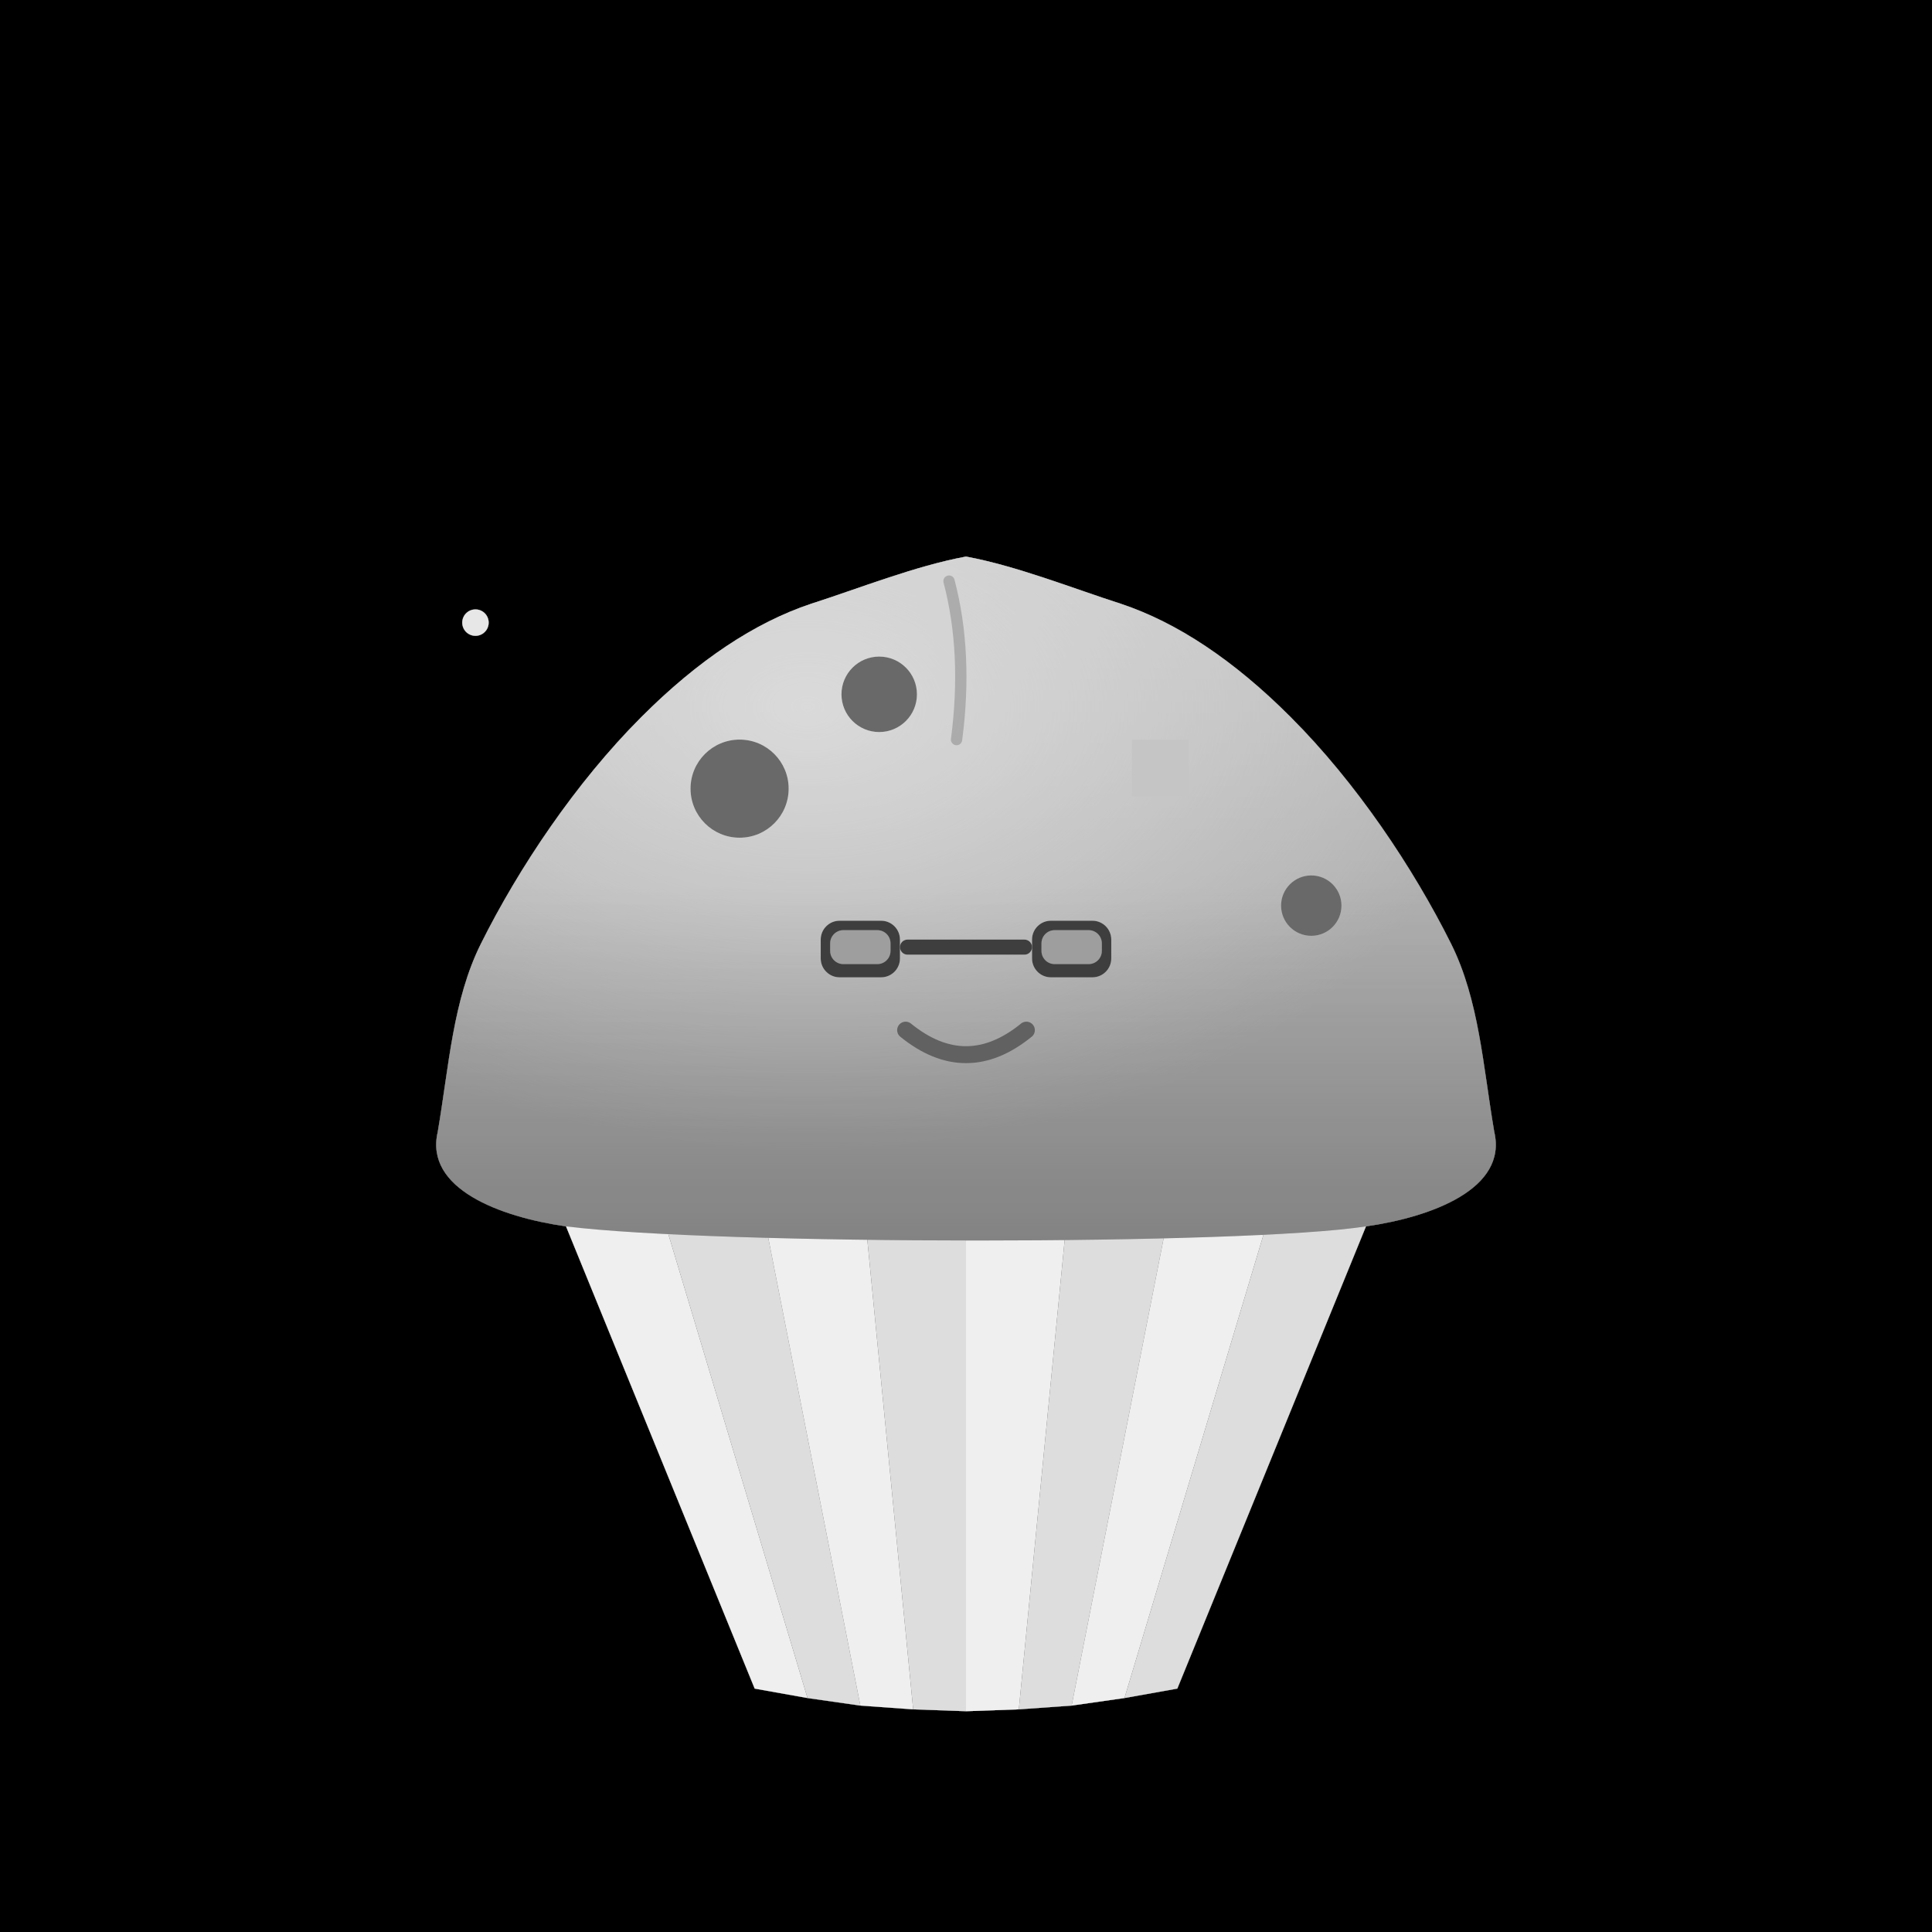
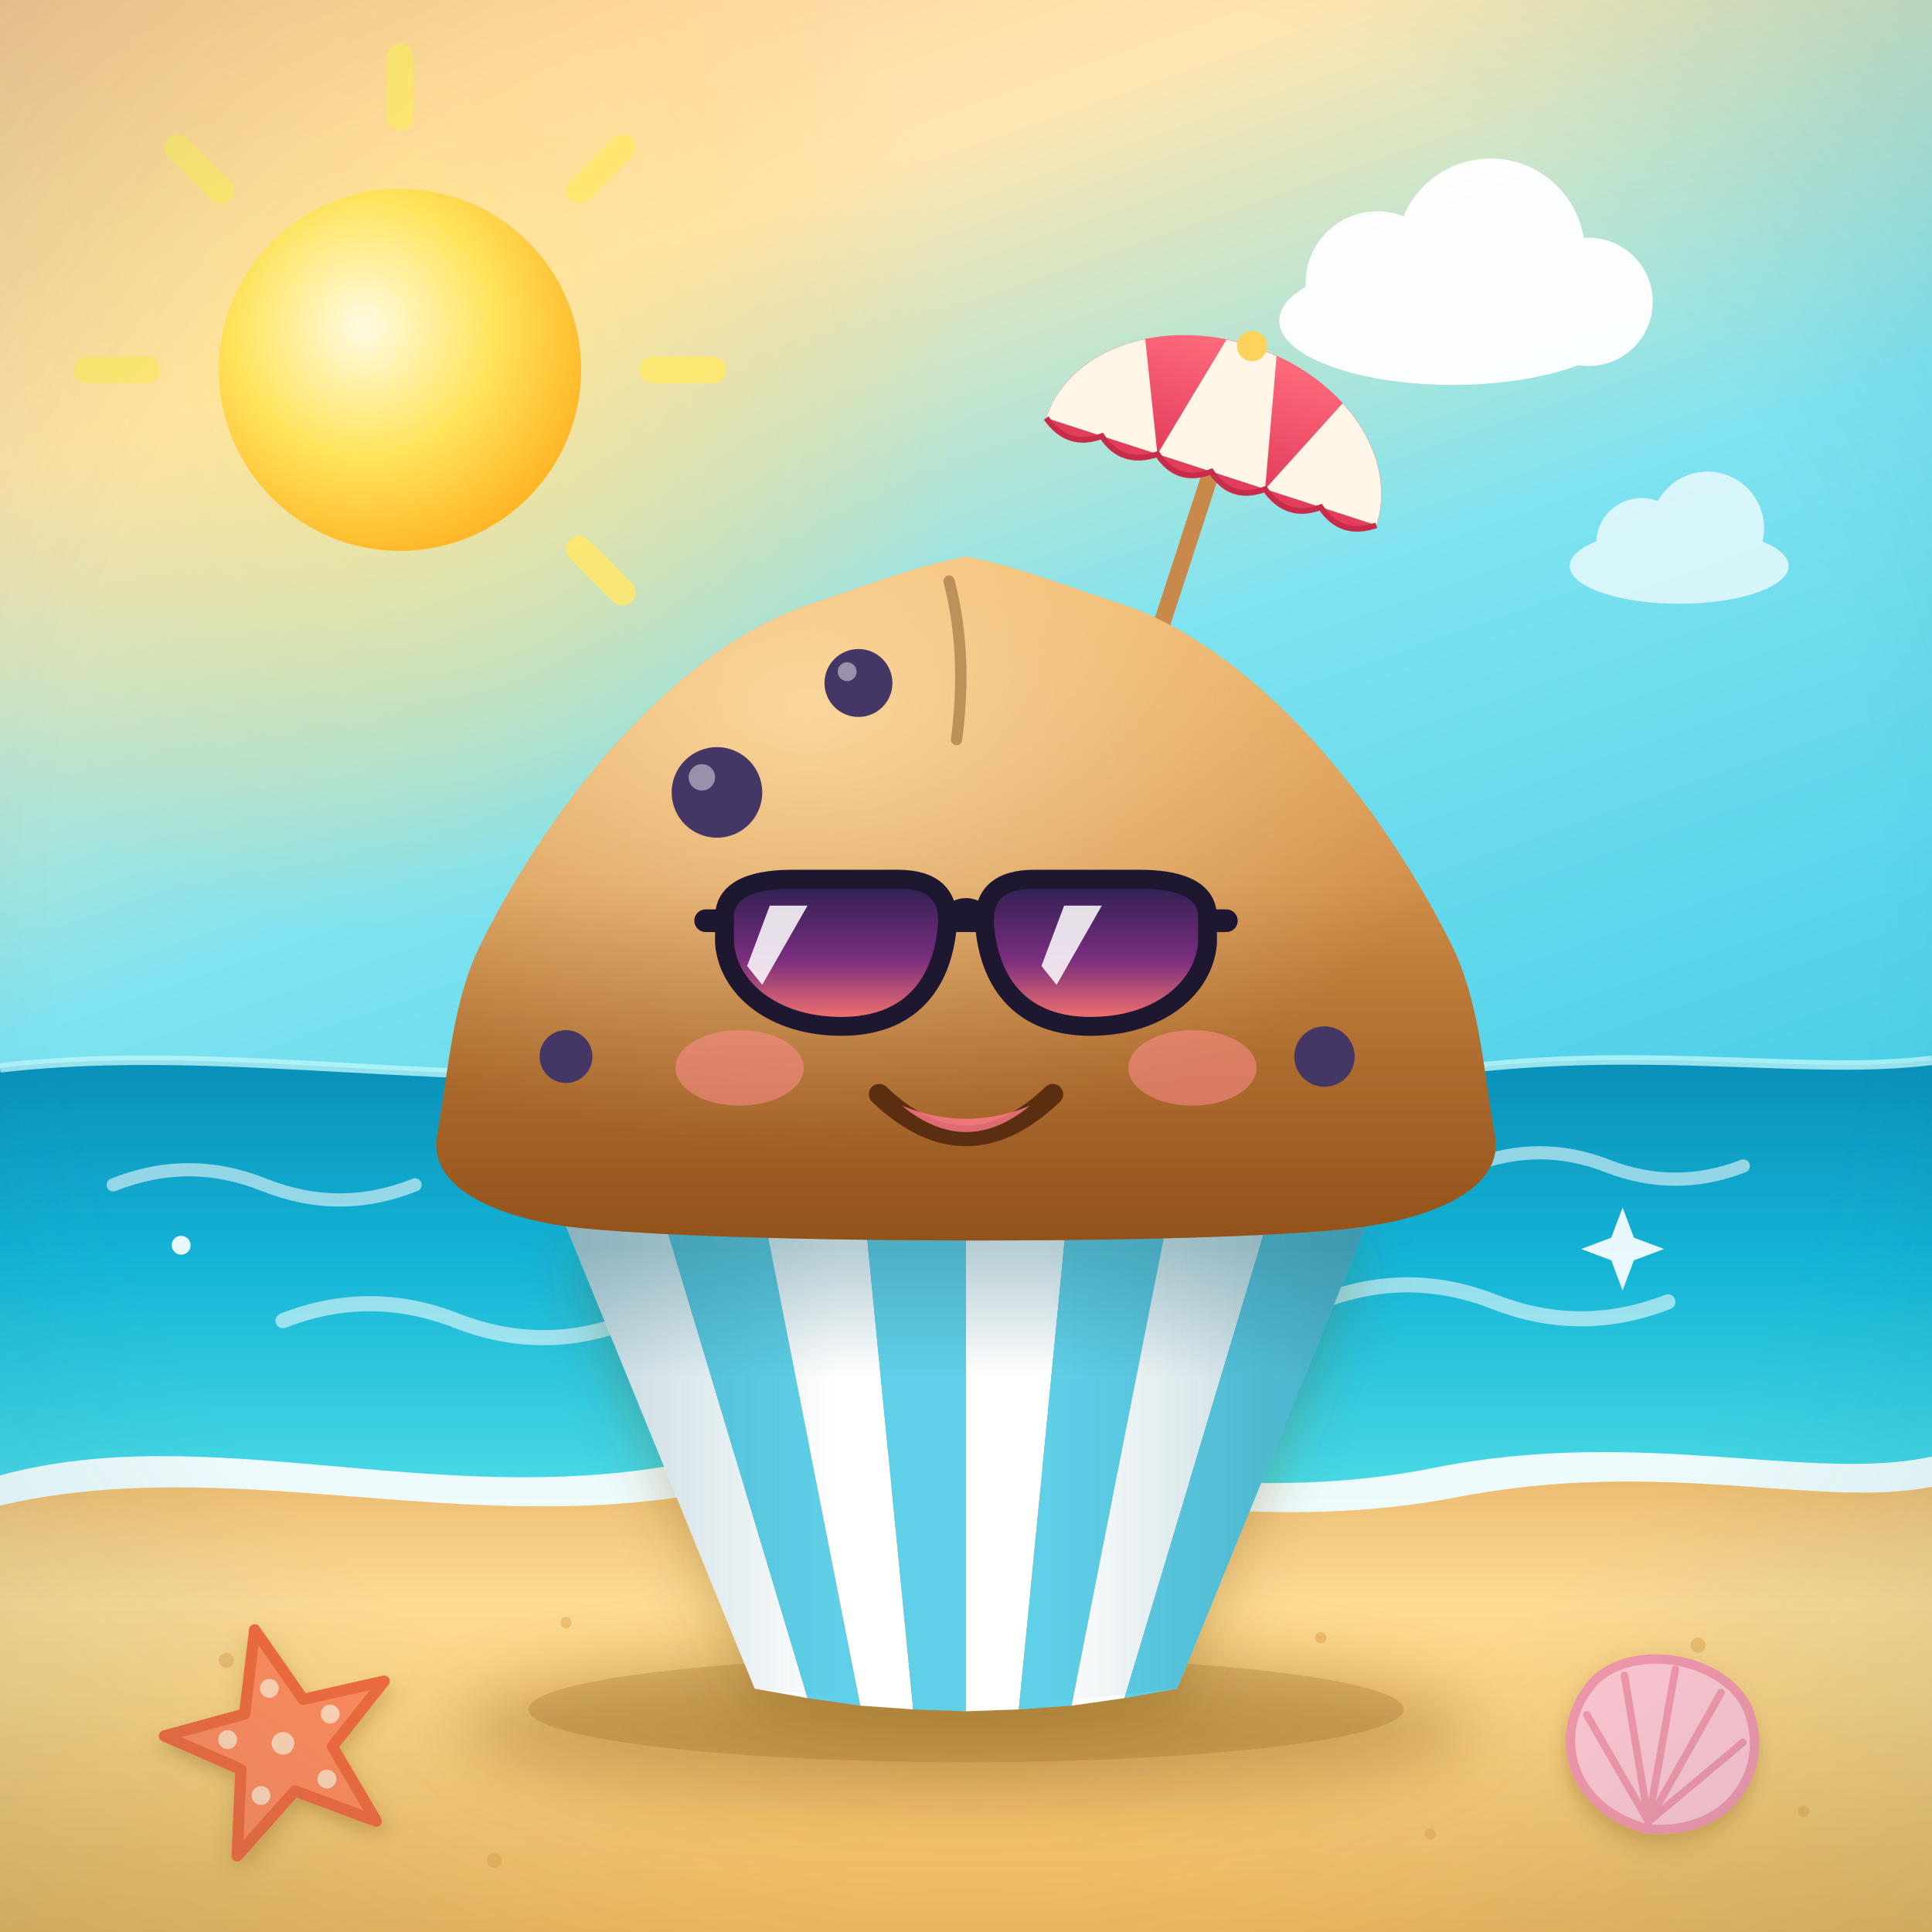
<svg xmlns="http://www.w3.org/2000/svg" width="1024" height="1024" viewBox="0 0 1024 1024">
  <defs>
-     <linearGradient id="bg" x1="0" y1="0" x2="1" y2="1">
-       <stop offset="0" stop-color="#6FE3E0" />
-       <stop offset="1" stop-color="#1B8CA3" />
+     <linearGradient id="sky" x1="0" y1="0" x2="0.35" y2="1">
+       <stop offset="0" stop-color="#FFC98F" />
+       <stop offset="0.22" stop-color="#FFE6B0" />
+       <stop offset="0.48" stop-color="#7FE3F0" />
+       <stop offset="1" stop-color="#2CC3E3" />
+     </linearGradient>
+     <radialGradient id="sunHalo" cx="212" cy="196" r="300" gradientUnits="userSpaceOnUse">
+       <stop offset="0" stop-color="#FFF6C8" stop-opacity="0.95" />
+       <stop offset="0.28" stop-color="#FFE38A" stop-opacity="0.55" />
+       <stop offset="1" stop-color="#FFD27A" stop-opacity="0" />
+     </radialGradient>
+     <radialGradient id="sunDisc" cx="0.4" cy="0.38" r="0.65">
+       <stop offset="0" stop-color="#FFFBE3" />
+       <stop offset="0.55" stop-color="#FFE45C" />
+       <stop offset="1" stop-color="#FFB627" />
+     </radialGradient>
+     <linearGradient id="sea" x1="0" y1="560" x2="0" y2="800" gradientUnits="userSpaceOnUse">
+       <stop offset="0" stop-color="#0A8FB8" />
+       <stop offset="0.45" stop-color="#14B4D6" />
+       <stop offset="1" stop-color="#4FDDE6" />
+     </linearGradient>
+     <linearGradient id="sand" x1="0" y1="760" x2="0" y2="1024" gradientUnits="userSpaceOnUse">
+       <stop offset="0" stop-color="#FFE7AE" />
+       <stop offset="0.5" stop-color="#FCD486" />
+       <stop offset="1" stop-color="#F2B95E" />
+     </linearGradient>
+     <linearGradient id="wetSand" x1="0" y1="0" x2="0" y2="1">
+       <stop offset="0" stop-color="#E9B567" stop-opacity="0.85" />
+       <stop offset="1" stop-color="#E9B567" stop-opacity="0" />
    </linearGradient>
    <linearGradient id="dome" x1="0" y1="0" x2="0" y2="1">
-       <stop offset="0" stop-color="#E3A254" />
-       <stop offset="1" stop-color="#A8622A" />
+       <stop offset="0" stop-color="#EDB062" />
+       <stop offset="1" stop-color="#B0682C" />
    </linearGradient>
    <radialGradient id="sheen" cx="0.35" cy="0.22" r="0.65">
-       <stop offset="0" stop-color="#F7CB8E" stop-opacity="0.8" />
-       <stop offset="1" stop-color="#F7CB8E" stop-opacity="0" />
-     </radialGradient>
-     <radialGradient id="glow" cx="0.5" cy="0.5" r="0.5">
-       <stop offset="0" stop-color="#FFFFFF" stop-opacity="0.14" />
-       <stop offset="1" stop-color="#FFFFFF" stop-opacity="0" />
-     </radialGradient>
-     <filter id="s" x="-30%" y="-30%" width="160%" height="160%">
-       <feDropShadow dx="0" dy="12" stdDeviation="14" flood-color="#0E3D47" flood-opacity="0" />
-     </filter>
-     <radialGradient id="rmBloom" cx="512" cy="560" r="500" gradientUnits="userSpaceOnUse">
-       <stop offset="0" stop-color="#FFFFFF" stop-opacity="0.1" />
-       <stop offset=".42" stop-color="#FFFFFF" stop-opacity="0.042" />
-       <stop offset="1" stop-color="#FFFFFF" stop-opacity="0" />
-     </radialGradient>
-     <radialGradient id="rmVig" cx="512" cy="470" r="760" gradientUnits="userSpaceOnUse">
-       <stop offset=".5" stop-color="#000000" stop-opacity="0" />
-       <stop offset="1" stop-color="#000000" stop-opacity="0.0" />
-     </radialGradient>
-     <filter id="rmBlur18" x="-40%" y="-200%" width="180%" height="500%">
-       <feGaussianBlur stdDeviation="18" />
-     </filter>
-     <filter id="rmBlur6" x="-20%" y="-200%" width="140%" height="500%">
-       <feGaussianBlur stdDeviation="6" />
-     </filter>
-     <linearGradient id="rmLinerShade" x1="300" y1="0" x2="724" y2="0" gradientUnits="userSpaceOnUse">
-       <stop offset="0" stop-color="#7F600E" stop-opacity=".42" />
-       <stop offset=".34" stop-color="#7F600E" stop-opacity="0" />
-       <stop offset=".6" stop-color="#7F600E" stop-opacity="0" />
-       <stop offset="1" stop-color="#7F600E" stop-opacity=".5" />
-     </linearGradient>
-     <linearGradient id="rmAO" x1="0" y1="660" x2="0" y2="730" gradientUnits="userSpaceOnUse">
-       <stop offset="0" stop-color="#7F600E" stop-opacity=".55" />
-       <stop offset="1" stop-color="#7F600E" stop-opacity="0" />
-     </linearGradient>
-     <clipPath id="rmLinerClip">
-       <polygon points="300,650 353,650 428,900 400,895" />
-       <polygon points="353,650 406,650 456,904 428,900" />
-       <polygon points="406,650 459,650 484,906 456,904" />
-       <polygon points="459,650 512,650 512,907 484,906" />
-       <polygon points="512,650 565,650 540,906 512,907" />
-       <polygon points="565,650 618,650 568,904 540,906" />
-       <polygon points="618,650 671,650 596,900 568,904" />
-       <polygon points="671,650 724,650 624,895 596,900" />
-     </clipPath>
-     <radialGradient id="rmKey" cx="170" cy="110" r="900" gradientUnits="userSpaceOnUse">
-       <stop offset="0" stop-color="#FFFFFF" stop-opacity="0.0" />
-       <stop offset=".7" stop-color="#FFFFFF" stop-opacity="0" />
-     </radialGradient>
-     <linearGradient id="rmDomeShade" x1="0" y1="470" x2="0" y2="660" gradientUnits="userSpaceOnUse">
+       <stop offset="0" stop-color="#FFE0A8" stop-opacity="0.85" />
+       <stop offset="1" stop-color="#FFE0A8" stop-opacity="0" />
+     </radialGradient>
+     <linearGradient id="domeShade" x1="0" y1="470" x2="0" y2="660" gradientUnits="userSpaceOnUse">
      <stop offset="0" stop-color="#643100" stop-opacity="0" />
-       <stop offset="1" stop-color="#643100" stop-opacity=".42" />
-     </linearGradient>
-     <clipPath id="rmDomeClip">
+       <stop offset="1" stop-color="#643100" stop-opacity="0.4" />
+     </linearGradient>
+     <clipPath id="domeClip">
      <path d="M300,650 C265,645 225,630 232,600 C238,565 240,530 255,500 C275,460 305,415 340,380 C370,350 400,330 430,320 C455,312 485,300 512,295 C539,300 569,312 594,320 C624,330 654,350 684,380 C719,415 749,460 769,500 C784,530 786,565 792,600 C799,630 759,645 724,650 C660,660 380,660 300,650 Z" />
    </clipPath>
-     <filter id="rmMono" color-interpolation-filters="sRGB">
-       <feColorMatrix type="saturate" values="0" />
-       <feComponentTransfer>
-         <feFuncR type="gamma" exponent="0.62" />
-         <feFuncG type="gamma" exponent="0.62" />
-         <feFuncB type="gamma" exponent="0.62" />
-       </feComponentTransfer>
-     </filter>
+     <linearGradient id="linerShade" x1="300" y1="0" x2="724" y2="0" gradientUnits="userSpaceOnUse">
+       <stop offset="0" stop-color="#1F6E86" stop-opacity="0.28" />
+       <stop offset="0.34" stop-color="#1F6E86" stop-opacity="0" />
+       <stop offset="0.6" stop-color="#1F6E86" stop-opacity="0" />
+       <stop offset="1" stop-color="#1F6E86" stop-opacity="0.34" />
+     </linearGradient>
+     <linearGradient id="linerAO" x1="0" y1="660" x2="0" y2="730" gradientUnits="userSpaceOnUse">
+       <stop offset="0" stop-color="#2A6F80" stop-opacity="0.35" />
+       <stop offset="1" stop-color="#2A6F80" stop-opacity="0" />
+     </linearGradient>
+     <clipPath id="linerClip">
+       <polygon points="300,650 724,650 624,895 512,907 400,895" />
+     </clipPath>
+     <linearGradient id="lens" x1="0" y1="0" x2="0" y2="1">
+       <stop offset="0" stop-color="#2B1F4F" />
+       <stop offset="0.55" stop-color="#7A2E7E" />
+       <stop offset="1" stop-color="#FF7A6B" />
+     </linearGradient>
+     <linearGradient id="canopyA" x1="0" y1="0" x2="0" y2="1">
+       <stop offset="0" stop-color="#FF6B7D" />
+       <stop offset="1" stop-color="#E23E5B" />
+     </linearGradient>
+     <filter id="soft" x="-30%" y="-30%" width="160%" height="160%">
+       <feDropShadow dx="0" dy="12" stdDeviation="14" flood-color="#6B4410" flood-opacity="0.25" />
+     </filter>
+     <filter id="small" x="-30%" y="-30%" width="160%" height="160%">
+       <feDropShadow dx="0" dy="5" stdDeviation="5" flood-color="#6B4410" flood-opacity="0.25" />
+     </filter>
+     <filter id="blur18" x="-40%" y="-200%" width="180%" height="500%">
+       <feGaussianBlur stdDeviation="18" />
+     </filter>
+     <filter id="blur3">
+       <feGaussianBlur stdDeviation="3" />
+     </filter>
+     <radialGradient id="vig" cx="512" cy="470" r="780" gradientUnits="userSpaceOnUse">
+       <stop offset="0.62" stop-color="#00586E" stop-opacity="0" />
+       <stop offset="1" stop-color="#00586E" stop-opacity="0.16" />
+     </radialGradient>
  </defs>
-   <g filter="url(#rmMono)">
-     <g clip-path="url(#rmLinerClip)">
-       <rect x="300" y="662" width="424" height="240" fill="url(#rmLinerShade)" />
-       <rect x="300" y="662" width="424" height="70" fill="url(#rmAO)" />
-     </g>
-     <rect width="1024" height="1024" fill="#000000" />
-     <ellipse cx="512" cy="905" rx="235" ry="32" fill="#0E3D47" opacity="0" />
-     <g filter="url(#s)">
-       <polygon points="300,650 353,650 428,900 400,895" fill="#F2E4C4" />
-       <polygon points="353,650 406,650 456,904 428,900" fill="#E0C99A" />
-       <polygon points="406,650 459,650 484,906 456,904" fill="#F2E4C4" />
-       <polygon points="459,650 512,650 512,907 484,906" fill="#E0C99A" />
-       <polygon points="512,650 565,650 540,906 512,907" fill="#F2E4C4" />
-       <polygon points="565,650 618,650 568,904 540,906" fill="#E0C99A" />
-       <polygon points="618,650 671,650 596,900 568,904" fill="#F2E4C4" />
-       <polygon points="671,650 724,650 624,895 596,900" fill="#E0C99A" />
-     </g>
-     <path d="M300,650 C265,645 225,630 232,600 C238,565 240,530 255,500 C275,460 305,415 340,380 C370,350 400,330 430,320 C455,312 485,300 512,295 C539,300 569,312 594,320 C624,330 654,350 684,380 C719,415 749,460 769,500 C784,530 786,565 792,600 C799,630 759,645 724,650 C660,660 380,660 300,650 Z" fill="url(#dome)" />
-     <path d="M300,650 C265,645 225,630 232,600 C238,565 240,530 255,500 C275,460 305,415 340,380 C370,350 400,330 430,320 C455,312 485,300 512,295 C539,300 569,312 594,320 C624,330 654,350 684,380 C719,415 749,460 769,500 C784,530 786,565 792,600 C799,630 759,645 724,650 C660,660 380,660 300,650 Z" fill="url(#sheen)" />
-     <g clip-path="url(#rmDomeClip)">
-       <rect x="220" y="470" width="590" height="200" fill="url(#rmDomeShade)" />
-     </g>
-     <g stroke="#7A4A22" stroke-width="6" stroke-linecap="round" fill="none" opacity="0.5">
-       <path d="M503,308 Q513,346 507,392" />
-     </g>
-     <g fill="#453765">
-       <circle cx="392" cy="418" r="26" />
-       <circle cx="466" cy="368" r="20" />
-       <circle cx="695" cy="480" r="16" />
-     </g>
-     <rect x="600" y="392" width="30" height="30" fill="#FF8FA3" />
-     <g fill="#1A1A1A">
-       <rect x="435" y="488" width="42" height="30" rx="10" />
-       <rect x="547" y="488" width="42" height="30" rx="10" />
-       <rect x="477" y="498" width="70" height="8" rx="4" />
-     </g>
-     <g fill="#7FE8E5" opacity="0.5">
-       <rect x="440" y="493" width="32" height="18" rx="7" />
-       <rect x="552" y="493" width="32" height="18" rx="7" />
-     </g>
-     <path d="M480,546 Q512,572 544,546" stroke="#5C2E10" stroke-width="9" stroke-linecap="round" fill="none" />
+   <rect width="1024" height="1024" fill="url(#sky)" />
+   <circle cx="212" cy="196" r="300" fill="url(#sunHalo)" />
+   <g stroke="#FFE76A" stroke-width="14" stroke-linecap="round" opacity="0.85">
+     <line x1="212" y1="62" x2="212" y2="30" />
+     <line x1="307" y1="101" x2="330" y2="78" />
+     <line x1="346" y1="196" x2="378" y2="196" />
+     <line x1="307" y1="291" x2="330" y2="314" />
+     <line x1="117" y1="101" x2="94" y2="78" />
+     <line x1="78" y1="196" x2="46" y2="196" />
+   </g>
+   <circle cx="212" cy="196" r="96" fill="url(#sunDisc)" />
+   <g fill="#FFFFFF">
+     <g opacity="0.95">
+       <ellipse cx="770" cy="170" rx="92" ry="34" />
+       <circle cx="730" cy="150" r="38" />
+       <circle cx="790" cy="134" r="50" />
+       <circle cx="842" cy="160" r="34" />
+     </g>
+     <g opacity="0.7">
+       <ellipse cx="890" cy="300" rx="58" ry="20" />
+       <circle cx="870" cy="288" r="24" />
+       <circle cx="905" cy="280" r="30" />
+     </g>
+   </g>
+   <path d="M0,566 C120,552 250,580 380,566 C520,552 650,582 780,566 C880,555 960,570 1024,562 L1024,820 L0,820 Z" fill="url(#sea)" />
+   <path d="M0,566 C120,552 250,580 380,566 C520,552 650,582 780,566 C880,555 960,570 1024,562" fill="none" stroke="#B9F6FA" stroke-width="5" opacity="0.8" />
+   <g fill="none" stroke="#FFFFFF" stroke-linecap="round" opacity="0.55">
+     <path d="M60,628 q40,-16 80,0 q40,16 80,0" stroke-width="7" />
+     <path d="M780,618 q36,-14 72,0 q36,14 72,0" stroke-width="7" />
+     <path d="M150,700 q46,-18 92,0 q46,18 92,0" stroke-width="8" />
+     <path d="M700,690 q46,-18 92,0 q46,18 92,0" stroke-width="8" />
+   </g>
+   <path d="M0,782 C110,752 230,800 360,776 C500,750 620,806 760,778 C870,756 960,786 1024,772 L1024,1024 L0,1024 Z" fill="#FFFFFF" opacity="0.9" />
+   <path d="M0,798 C120,770 240,814 370,792 C510,768 630,820 770,794 C880,772 965,800 1024,788 L1024,1024 L0,1024 Z" fill="url(#sand)" />
+   <path d="M0,798 C120,770 240,814 370,792 C510,768 630,820 770,794 C880,772 965,800 1024,788 L1024,850 L0,850 Z" fill="url(#wetSand)" />
+   <g fill="#E0A44E" opacity="0.5">
+     <circle cx="120" cy="880" r="4" />
+     <circle cx="168" cy="952" r="3" />
+     <circle cx="262" cy="986" r="4" />
+     <circle cx="758" cy="972" r="3" />
+     <circle cx="900" cy="872" r="4" />
+     <circle cx="956" cy="960" r="3" />
+     <circle cx="300" cy="860" r="3" />
+     <circle cx="700" cy="868" r="3" />
+   </g>
+   <g transform="translate(150 924) rotate(-14)" filter="url(#small)">
+     <path d="M0,-62 L16,-20 L60,-19 L25,8 L38,52 L0,26 L-38,52 L-25,8 L-60,-19 L-16,-20 Z" fill="#FF8A5B" stroke="#F06A3E" stroke-width="6" stroke-linejoin="round" />
+     <g fill="#FFD2B3">
+       <circle cx="0" cy="-30" r="5" />
+       <circle cx="28" cy="-9" r="5" />
+       <circle cx="18" cy="24" r="5" />
+       <circle cx="-18" cy="24" r="5" />
+       <circle cx="-28" cy="-9" r="5" />
+       <circle cx="0" cy="0" r="6" />
+     </g>
+   </g>
+   <g transform="translate(880 930) rotate(10)" filter="url(#small)">
+     <path d="M0,40 C-46,36 -60,-6 -40,-34 C-22,-56 22,-56 40,-34 C60,-6 46,36 0,40 Z" fill="#FFC6D0" stroke="#F497AA" stroke-width="5" />
+     <g stroke="#F497AA" stroke-width="4" stroke-linecap="round" fill="none">
+       <path d="M0,36 L0,-46" />
+       <path d="M0,36 L-26,-38" />
+       <path d="M0,36 L26,-38" />
+       <path d="M0,36 L-42,-14" />
+       <path d="M0,36 L42,-14" />
+     </g>
+   </g>
+   <ellipse cx="512" cy="916" rx="268" ry="38" fill="#8A5A16" opacity="0.4" filter="url(#blur18)" />
+   <ellipse cx="512" cy="906" rx="232" ry="28" fill="#8A5A16" opacity="0.22" />
+   <g filter="url(#soft)">
+     <polygon points="300,650 353,650 428,900 400,895" fill="#FFFFFF" />
+     <polygon points="353,650 406,650 456,904 428,900" fill="#5FD0E8" />
+     <polygon points="406,650 459,650 484,906 456,904" fill="#FFFFFF" />
+     <polygon points="459,650 512,650 512,907 484,906" fill="#5FD0E8" />
+     <polygon points="512,650 565,650 540,906 512,907" fill="#FFFFFF" />
+     <polygon points="565,650 618,650 568,904 540,906" fill="#5FD0E8" />
+     <polygon points="618,650 671,650 596,900 568,904" fill="#FFFFFF" />
+     <polygon points="671,650 724,650 624,895 596,900" fill="#5FD0E8" />
+   </g>
+   <g clip-path="url(#linerClip)">
+     <rect x="300" y="650" width="424" height="260" fill="url(#linerShade)" />
+     <rect x="300" y="650" width="424" height="80" fill="url(#linerAO)" />
+   </g>
+   <g transform="translate(642 250) rotate(18)">
+     <line x1="0" y1="-8" x2="0" y2="130" stroke="#C9894A" stroke-width="9" stroke-linecap="round" />
+     <path d="M-92,0 A92,70 0 0 1 92,0 Z" fill="url(#canopyA)" />
+     <path d="M-92,0 A92,70 0 0 1 -55,-56 L-30,0 Z M-30,0 L-14,-69 A92,70 0 0 1 14,-69 L30,0 Z M30,0 L55,-56 A92,70 0 0 1 92,0 Z" fill="#FFF6E8" />
+     <path d="M-92,0 Q-76,12 -61,0 Q-46,12 -30,0 Q-15,12 0,0 Q15,12 30,0 Q46,12 61,0 Q76,12 92,0" fill="#E23E5B" stroke="#C72D4A" stroke-width="3" />
+     <circle cx="0" cy="-70" r="8" fill="#FFD25A" />
+   </g>
+   <path d="M300,650 C265,645 225,630 232,600 C238,565 240,530 255,500 C275,460 305,415 340,380 C370,350 400,330 430,320 C455,312 485,300 512,295 C539,300 569,312 594,320 C624,330 654,350 684,380 C719,415 749,460 769,500 C784,530 786,565 792,600 C799,630 759,645 724,650 C660,660 380,660 300,650 Z" fill="url(#dome)" />
+   <path d="M300,650 C265,645 225,630 232,600 C238,565 240,530 255,500 C275,460 305,415 340,380 C370,350 400,330 430,320 C455,312 485,300 512,295 C539,300 569,312 594,320 C624,330 654,350 684,380 C719,415 749,460 769,500 C784,530 786,565 792,600 C799,630 759,645 724,650 C660,660 380,660 300,650 Z" fill="url(#sheen)" />
+   <g clip-path="url(#domeClip)">
+     <rect x="220" y="470" width="590" height="200" fill="url(#domeShade)" />
+   </g>
+   <path d="M503,308 Q513,346 507,392" stroke="#7A4A22" stroke-width="6" stroke-linecap="round" fill="none" opacity="0.45" />
+   <g fill="#453765">
+     <circle cx="380" cy="420" r="24" />
+     <circle cx="455" cy="362" r="18" />
+     <circle cx="702" cy="560" r="16" />
+     <circle cx="300" cy="560" r="14" />
+   </g>
+   <g fill="#FFFFFF" opacity="0.45">
+     <circle cx="372" cy="412" r="7" />
+     <circle cx="449" cy="356" r="5" />
+   </g>
+   <g fill="#FF8D8D" opacity="0.55">
+     <ellipse cx="392" cy="566" rx="34" ry="20" />
+     <ellipse cx="632" cy="566" rx="34" ry="20" />
+   </g>
+   <g>
+     <path d="M374,488 L650,488" stroke="#1E1730" stroke-width="12" stroke-linecap="round" />
+     <path d="M384,486 C384,470 402,466 420,466 L476,466 C494,466 504,474 502,492 C499,522 482,544 446,544 C410,544 386,524 384,500 Z" fill="url(#lens)" stroke="#1E1730" stroke-width="10" stroke-linejoin="round" />
+     <path d="M640,486 C640,470 622,466 604,466 L548,466 C530,466 520,474 522,492 C525,522 542,544 578,544 C614,544 638,524 640,500 Z" fill="url(#lens)" stroke="#1E1730" stroke-width="10" stroke-linejoin="round" />
+     <path d="M502,486 Q512,476 522,486" stroke="#1E1730" stroke-width="10" fill="none" stroke-linecap="round" />
    <g fill="#FFFFFF" opacity="0.85">
-       <circle cx="252" cy="330" r="7" />
-     </g>
-   </g>
+       <path d="M408,480 L428,480 L404,522 L396,512 Z" />
+       <path d="M564,480 L584,480 L560,522 L552,512 Z" />
+     </g>
+   </g>
+   <path d="M466,580 Q512,624 558,580" stroke="#5C2E10" stroke-width="11" stroke-linecap="round" fill="none" />
+   <path d="M478,586 Q512,614 546,586 Q512,600 478,586 Z" fill="#FF7B8A" opacity="0.8" />
+   <g fill="#FFFFFF" opacity="0.9">
+     <path d="M860,640 l6,16 l16,6 l-16,6 l-6,16 l-6,-16 l-16,-6 l16,-6 Z" />
+     <circle cx="96" cy="660" r="5" />
+   </g>
+   <rect width="1024" height="1024" fill="url(#vig)" />
</svg>
